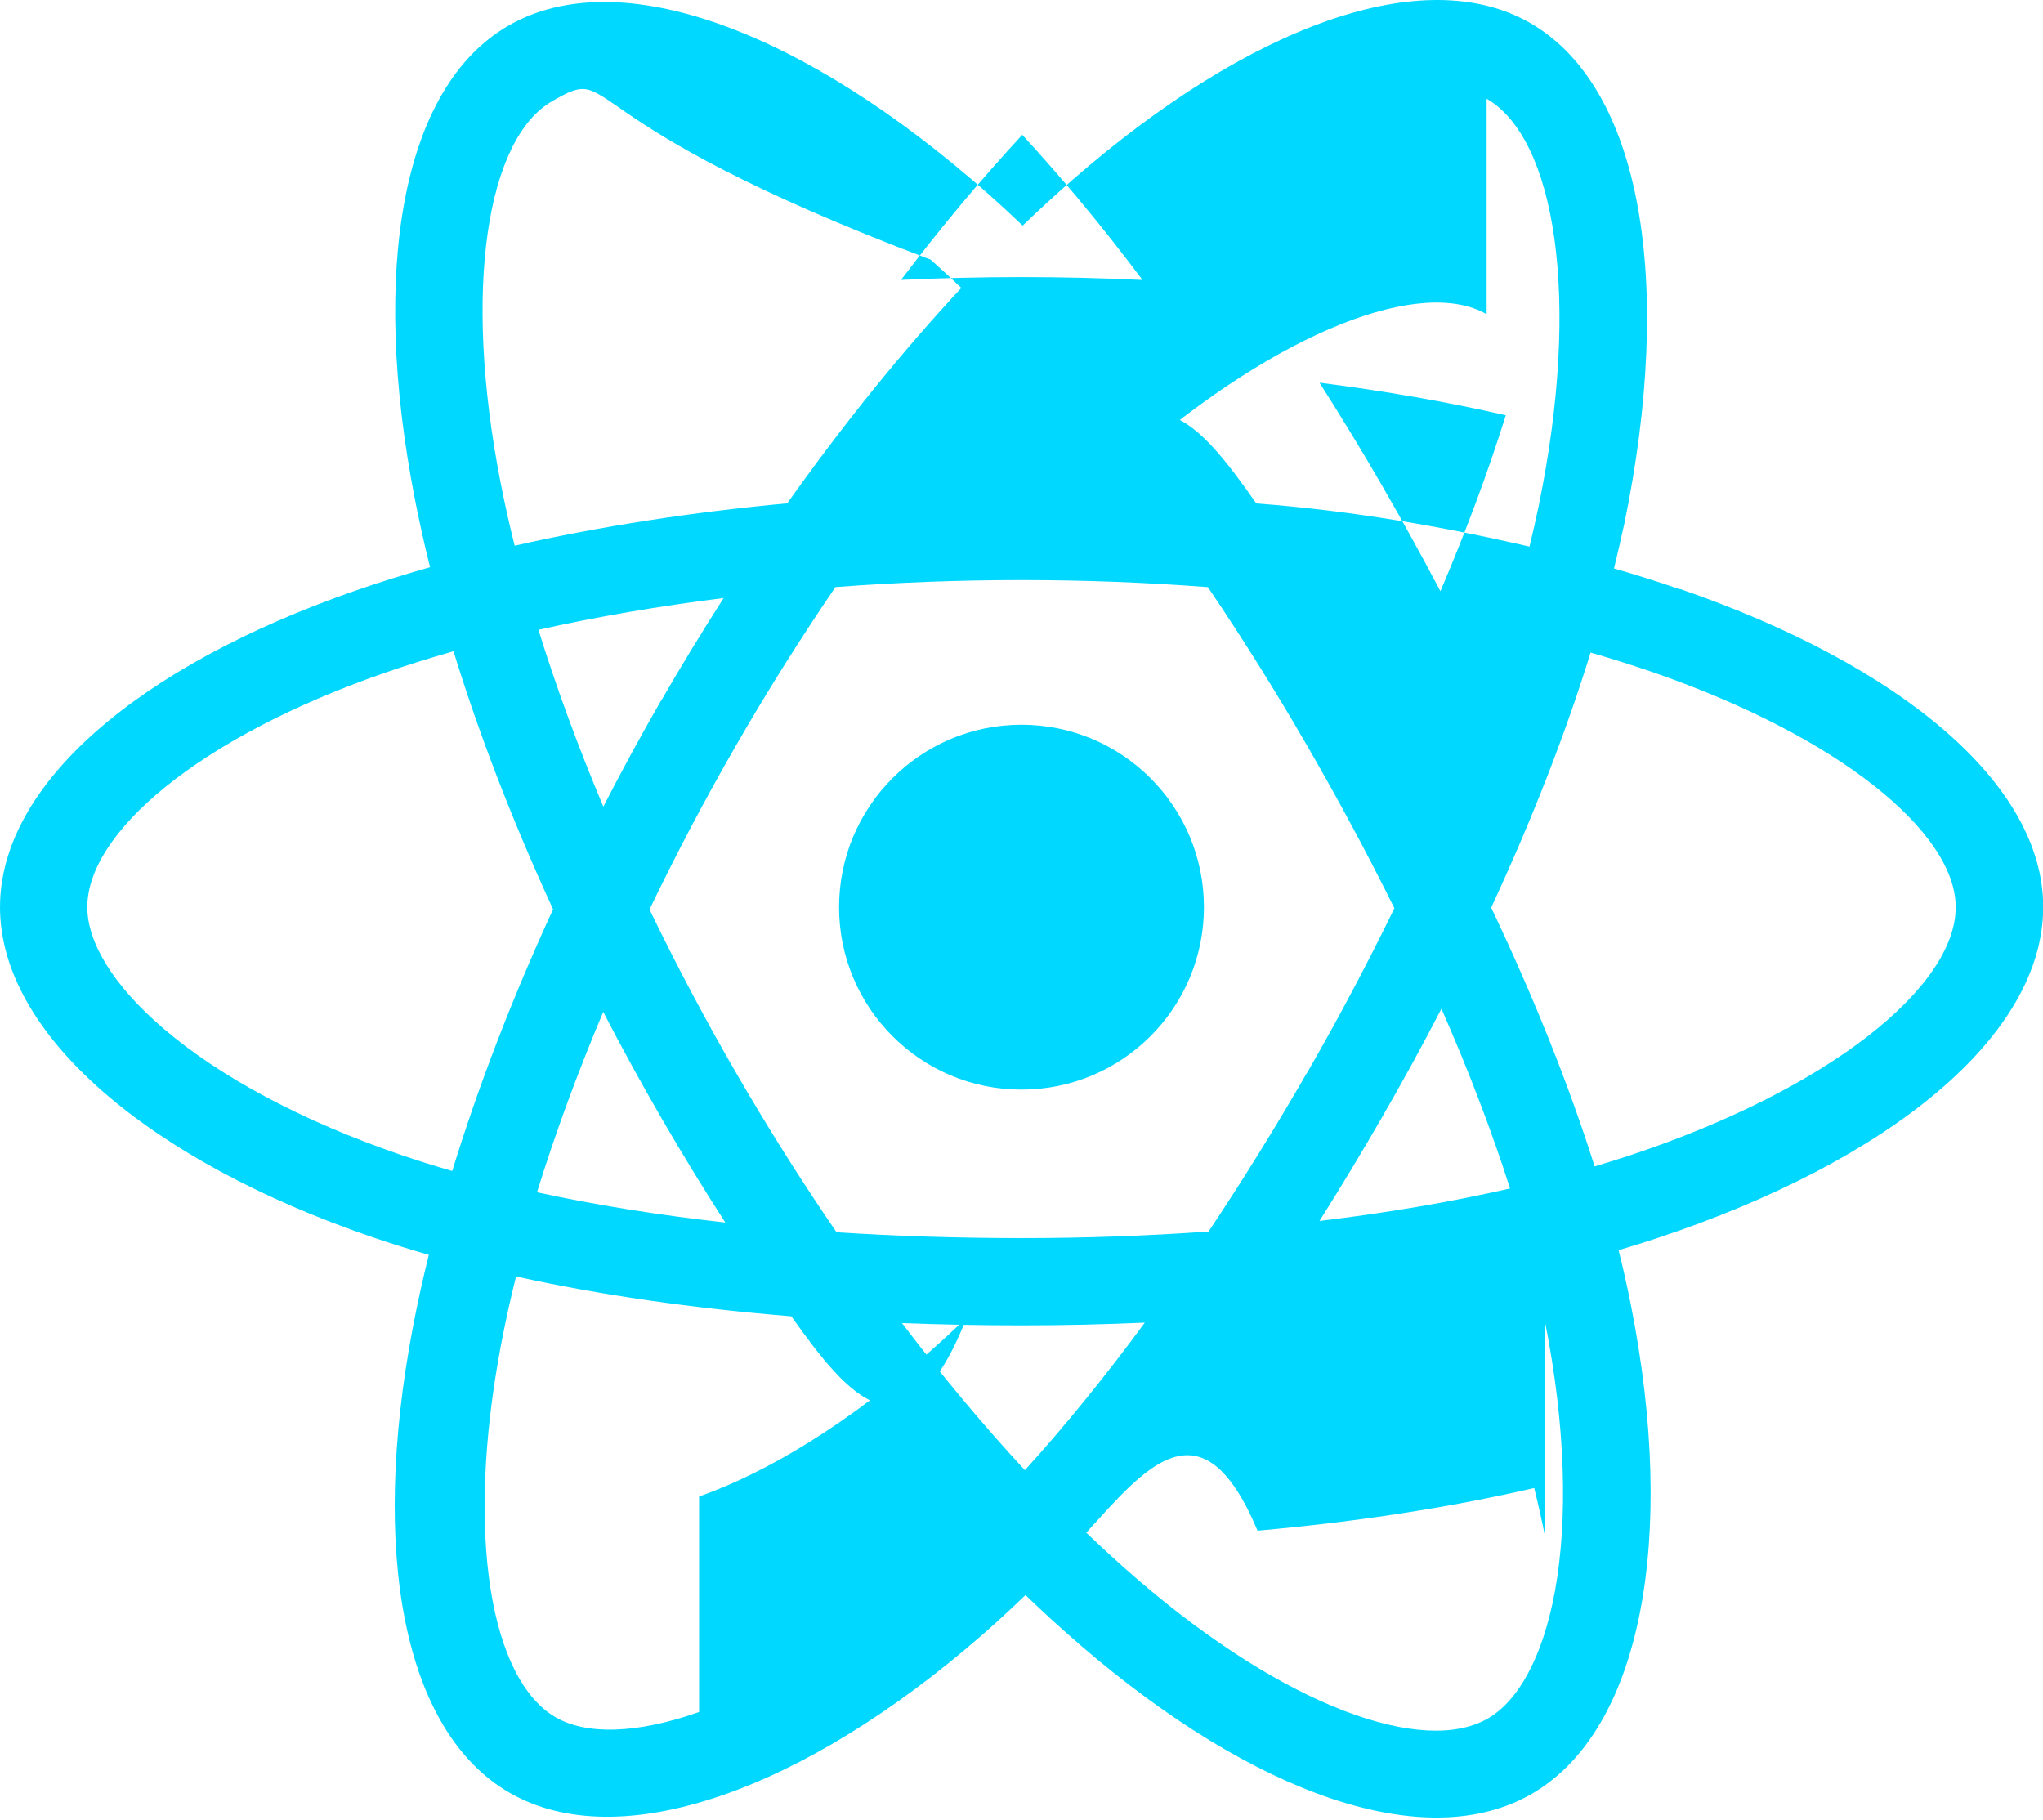
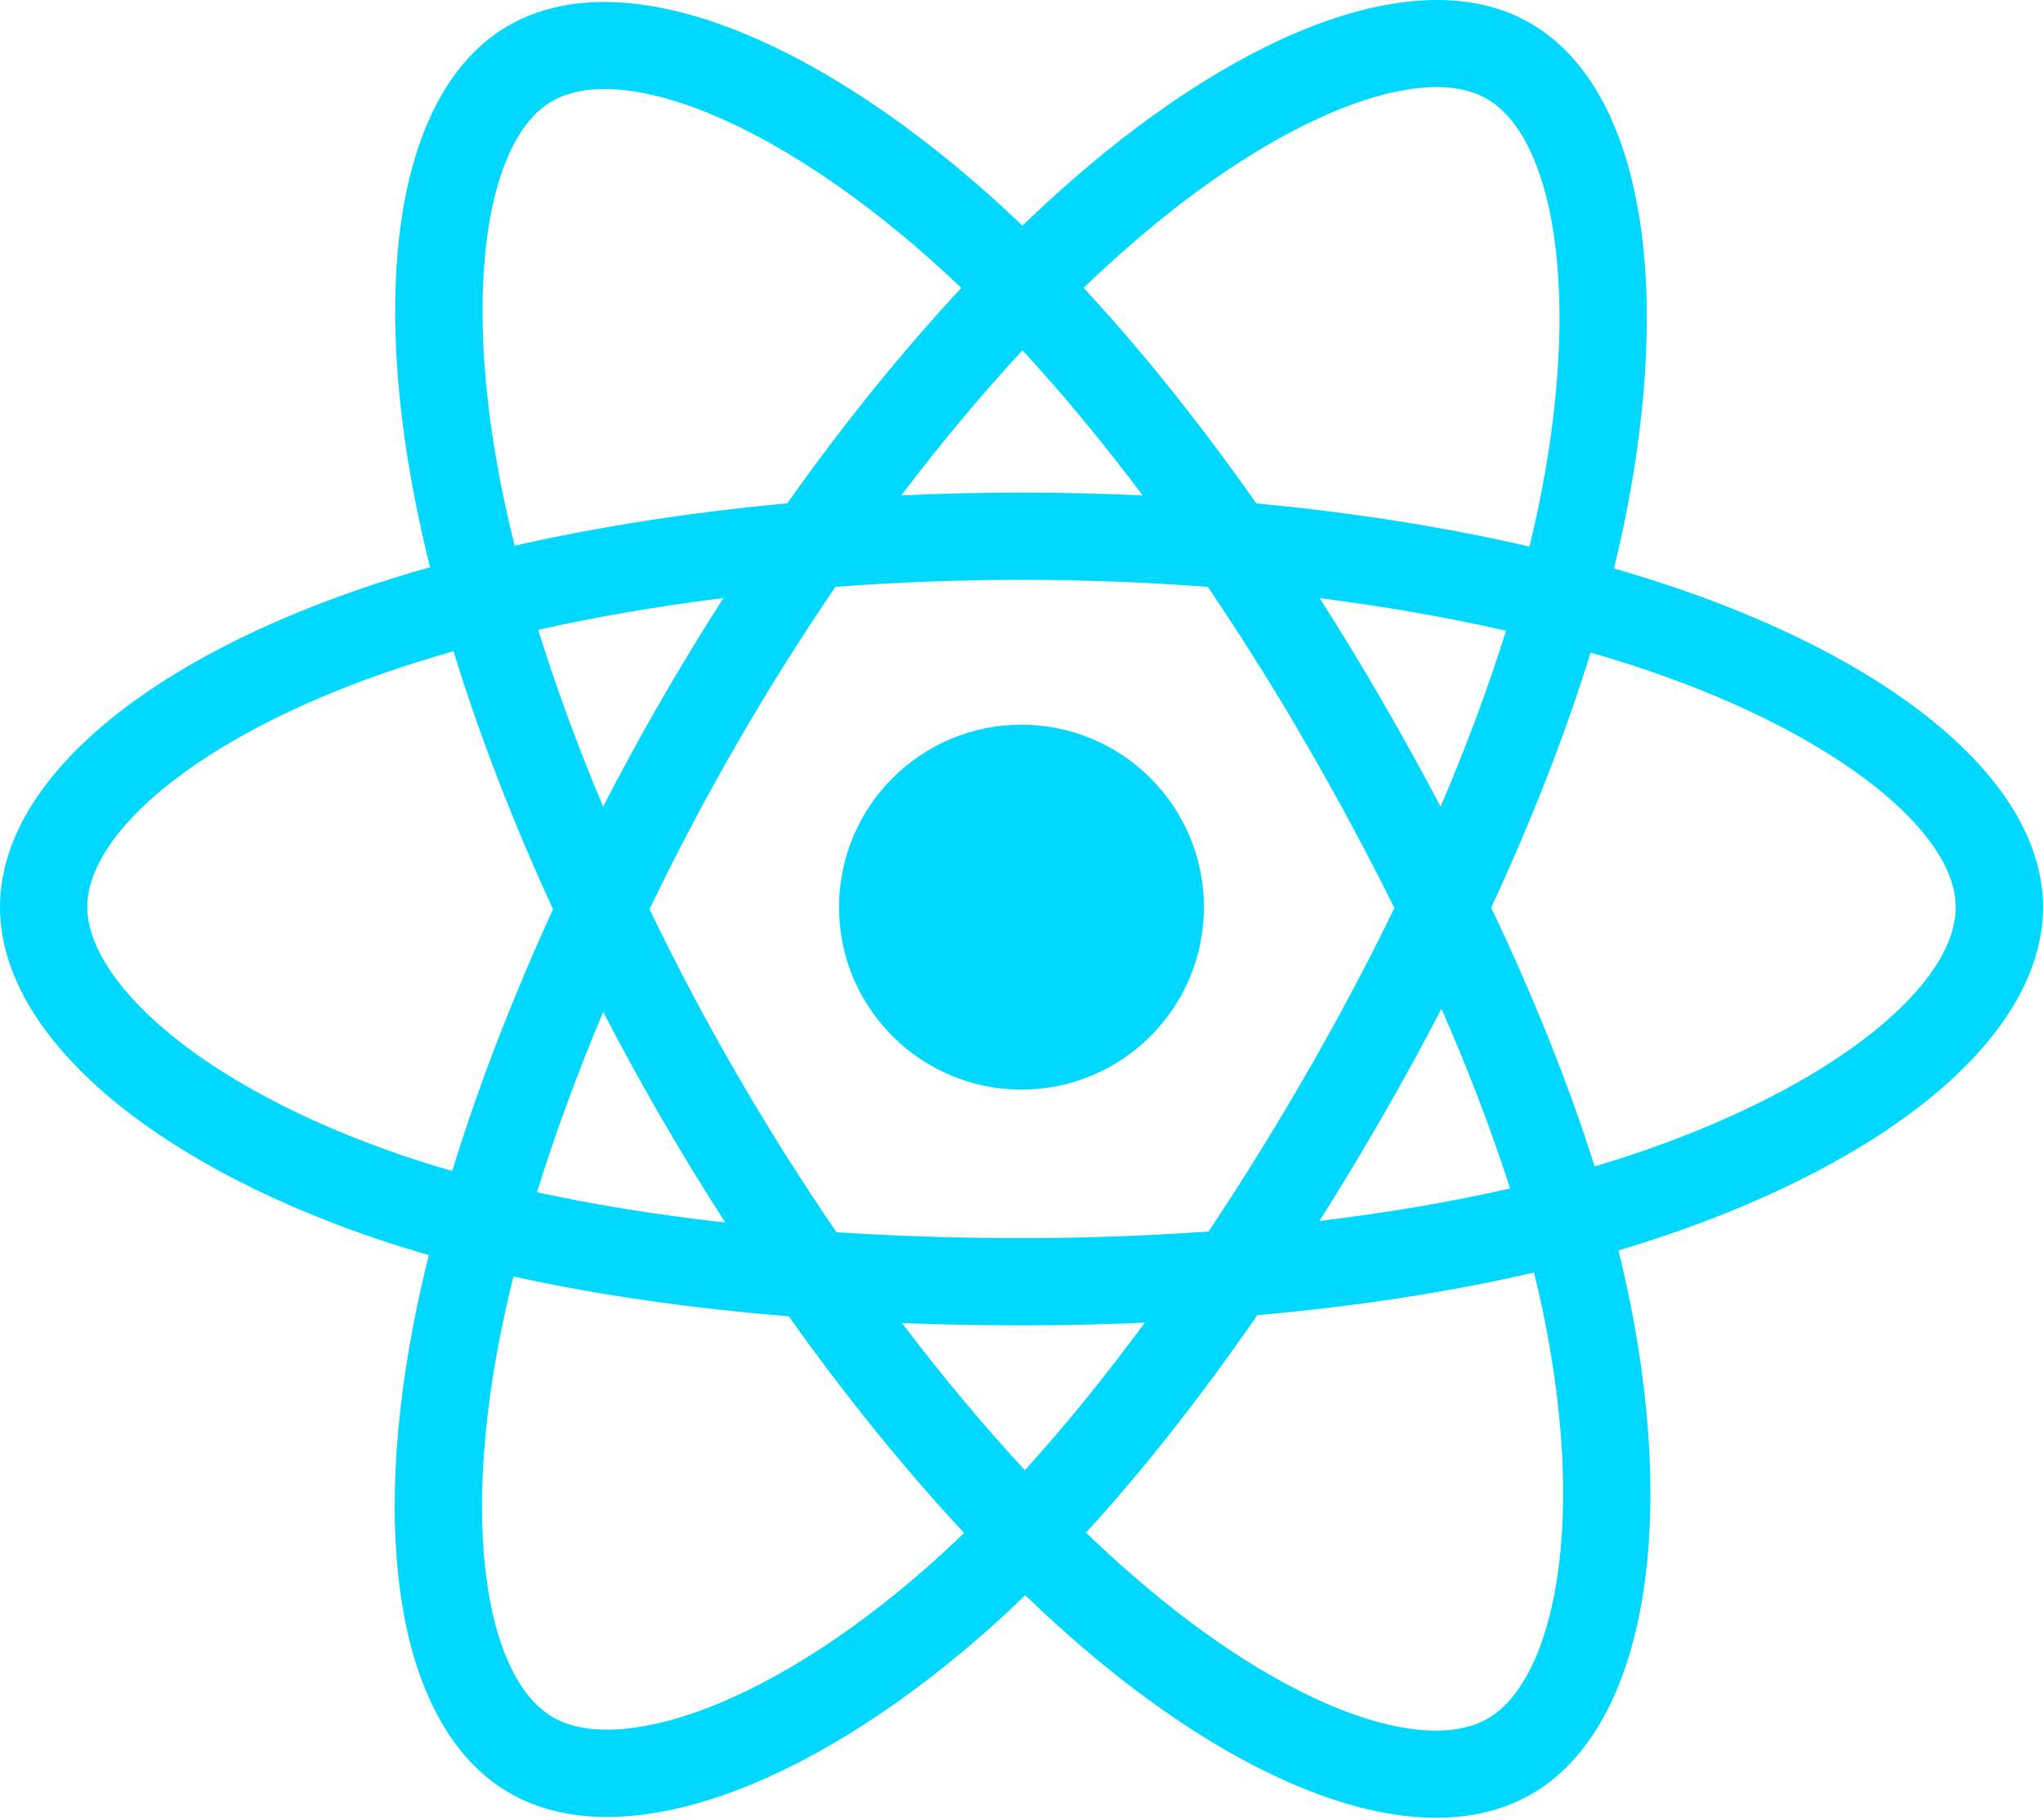
<svg xmlns="http://www.w3.org/2000/svg" aria-hidden="true" role="img" class="iconify iconify--logos" width="35.93" height="32" preserveAspectRatio="xMidYMid meet" viewBox="0 0 256 228">
-   <path fill="#00D8FF" d="M210.483 73.824a171.49 171.49 0 0 0-8.24-2.597c.465-1.9.893-3.777 1.3-5.621c6.238-30.281 2.16-54.676-11.769-62.708c-13.355-7.7-35.196.329-57.254 19.526a171.23 171.23 0 0 0-6.375 5.848a155.866 155.866 0 0 0-4.241-3.917C100.759 3.829 77.587-4.822 63.673 3.233C50.33 10.957 46.379 33.89 51.995 62.588a170.974 170.974 0 0 0 1.892 8.48c-3.28.932-6.445 1.924-9.474 2.98C17.309 83.498 0 98.307 0 113.668c0 15.865 18.582 31.778 46.812 41.4a145.52 145.52 0 0 0 6.921 2.165a167.467 167.467 0 0 0-2.01 9.138c-5.354 28.2-1.173 50.591 12.134 58.266c13.744 7.926 36.812-.22 59.3-19.855a145.567 145.567 0 0 0 5.342-4.923a168.064 168.064 0 0 0 6.92 6.314c21.758 18.722 43.246 26.282 56.54 18.586c13.731-7.949 18.194-32.003 12.4-61.268a145.016 145.016 0 0 0-1.535-6.842c1.62-.48 3.21-.974 4.76-1.488c29.348-9.723 48.443-25.443 48.443-41.52c0-15.417-17.868-30.326-45.517-39.844Zm-6.365 70.984c-1.4.463-2.836.91-4.3 1.345c-3.24-10.257-7.612-21.163-12.963-32.432c5.106-11 9.31-21.767 12.459-31.957c2.619.758 5.16 1.557 7.61 2.4c23.69 8.156 38.14 20.213 38.14 29.504c0 9.896-15.606 22.743-40.946 31.14Zm-10.514 20.834c2.562 12.94 2.9 24.64 1.23 33.787c-1.524 8.219-4.59 13.698-8.382 15.893c-8.067 4.67-25.32-1.4-43.9-17.412a156.726 156.726 0 0 1-6.437-5.87c7.214-7.889 14.423-17.06 21.459-.246c12.376-1.098 24.068-2.894 34.671-5.345a134.17 134.17 0 0 1 1.386 6.193ZM87.6 214.515c-7.882 2.783-14.16 2.863-17.955.675c-8.075-4.657-11.432-22.636-6.853-46.752a156.923 156.923 0 0 1 1.869-8.499c10.486 2.32 22.093 3.988 34.498 4.994c7.084 9.967 14.501 19.128 21.976 .15a134.668 134.668 0 0 1-4.877 4.492c-9.933 8.682-19.886 14.842-28.658 17.94ZM50.35 144.747c-12.483-4.267-22.792-9.812-29.858-15.863c-6.35-5.437-9.555-10.836-9.555-15.216c0-9.322 13.897-21.212 37.076-29.293c2.813-.98 5.757-1.905 8.812-2.773c3.204 10.42 7.406 21.315 12.477 32.332c-5.137 11.18-9.399 22.249-12.634 32.792a134.718 134.718 0 0 1-6.318-1.979Zm12.378-84.26c-4.811-24.587-1.616-43.134 6.425-47.789c8.564-4.958 .502 2.111 47.463 19.835a144.318 144.318 0 0 1 3.841 3.545c-7.438 7.987-14.787 17.08-21.808 26.988c-12.04 1.116-23.565 2.908-34.161 5.309a160.342 160.342 0 0 1-1.76-7.887Zm110.4 .268a347.8 347.8 0 0 0-7.785-12.803c8.168 1.033 15.994 2.404 23.343 4.08c-2.206 7.072-4.956 14.465-8.193 22.045a381.151 381.151 0 0 0-7.365-13.322Zm-45.032-43.861c5.044 5.465 10.096 11.566 15.065 18.186a322.04 322.04 0 0 0-30.257-.006c4.974-6.559 10.069-12.652 15.192-18.18ZM82.802 87.83a323.167 323.167 0 0 0-7.2 13.238c-3.184-7.553-5.909-14.98-8.134-22.152c7.304-1.634 15.093-2.97 23.209-3.984a321.524 321.524 0 0 0-7.848 12.897Zm8.081 65.352c-8.385-.936-16.291-2.203-23.593-3.793c2.26-7.3 5.045-14.885 8.298-22.6a321.187 321.187 0 0 0 7.257 13.246c2.594 4.48 5.28 8.868 8.038 13.147Zm37.542 31.03c-5.184-5.592-10.354-11.779-15.403-18.433c4.902.192 9.899.29 14.978.29c5.218 0 10.376-.117 15.453-.343c-4.985 6.774-10.018 12.97-15.028 18.486Zm52.198-57.817c3.422 7.8 6.306 15.345 8.596 22.52c-7.422 1.694-15.436 3.058-23.88 4.071a382.417 382.417 0 0 0 7.859-13.026a347.403 347.403 0 0 0 7.425-13.565Zm-16.898 8.101a358.557 358.557 0 0 1-12.281 19.815a329.4 329.4 0 0 1-23.444.823c-7.967 0-15.716-.248-23.178-.732a310.202 310.202 0 0 1-12.513-19.846h.001a307.41 307.41 0 0 1-10.923-20.6a310.8 310.8 0 0 1 10.89-20.637l-.001.001a307.318 307.318 0 0 1 12.413-19.761c7.613-.576 15.42-.876 23.31-.876H128c7.926 0 15.743.303 23.354.883a329.357 329.357 0 0 1 12.335 19.695a358.489 358.489 0 0 1 11.036 20.54a329.472 329.472 0 0 1-11 20.722Zm22.56-122.124c8.572 4.944 11.906 24.881 6.52 51.026c-.344 1.668-.73 3.367-1.15 5.09c-10.622-2.452-22.155-4.5-34.23-5.408c-7.034-10.017-14.323-19.124-21.64-.008a160.789 160.789 0 0 1 5.888-5.4c18.9-16.447 36.564-22.941 44.612-18.3ZM128 90.808c12.625 0 22.86 10.235 22.86 22.86s-10.235 22.86-22.86 22.86s-22.86-10.235-22.86-22.86s10.235-22.86 22.86-22.86Z" />
+   <path fill="#00D8FF" d="M210.483 73.824a171.49 171.49 0 0 0-8.24-2.597c.465-1.9.893-3.777 1.273-5.621c6.238-30.281 2.16-54.676-11.769-62.708c-13.355-7.7-35.196.329-57.254 19.526a171.23 171.23 0 0 0-6.375 5.848a155.866 155.866 0 0 0-4.241-3.917C100.759 3.829 77.587-4.822 63.673 3.233C50.33 10.957 46.379 33.89 51.995 62.588a170.974 170.974 0 0 0 1.892 8.48c-3.28.932-6.445 1.924-9.474 2.98C17.309 83.498 0 98.307 0 113.668c0 15.865 18.582 31.778 46.812 41.427a145.52 145.52 0 0 0 6.921 2.165a167.467 167.467 0 0 0-2.01 9.138c-5.354 28.2-1.173 50.591 12.134 58.266c13.744 7.926 36.812-.22 59.273-19.855a145.567 145.567 0 0 0 5.342-4.923a168.064 168.064 0 0 0 6.92 6.314c21.758 18.722 43.246 26.282 56.54 18.586c13.731-7.949 18.194-32.003 12.4-61.268a145.016 145.016 0 0 0-1.535-6.842c1.62-.48 3.21-.974 4.76-1.488c29.348-9.723 48.443-25.443 48.443-41.52c0-15.417-17.868-30.326-45.517-39.844Zm-6.365 70.984c-1.4.463-2.836.91-4.3 1.345c-3.24-10.257-7.612-21.163-12.963-32.432c5.106-11 9.31-21.767 12.459-31.957c2.619.758 5.16 1.557 7.61 2.4c23.69 8.156 38.14 20.213 38.14 29.504c0 9.896-15.606 22.743-40.946 31.14Zm-10.514 20.834c2.562 12.94 2.927 24.64 1.23 33.787c-1.524 8.219-4.59 13.698-8.382 15.893c-8.067 4.67-25.32-1.4-43.927-17.412a156.726 156.726 0 0 1-6.437-5.87c7.214-7.889 14.423-17.06 21.459-27.246c12.376-1.098 24.068-2.894 34.671-5.345a134.17 134.17 0 0 1 1.386 6.193ZM87.276 214.515c-7.882 2.783-14.16 2.863-17.955.675c-8.075-4.657-11.432-22.636-6.853-46.752a156.923 156.923 0 0 1 1.869-8.499c10.486 2.32 22.093 3.988 34.498 4.994c7.084 9.967 14.501 19.128 21.976 27.15a134.668 134.668 0 0 1-4.877 4.492c-9.933 8.682-19.886 14.842-28.658 17.94ZM50.35 144.747c-12.483-4.267-22.792-9.812-29.858-15.863c-6.35-5.437-9.555-10.836-9.555-15.216c0-9.322 13.897-21.212 37.076-29.293c2.813-.98 5.757-1.905 8.812-2.773c3.204 10.42 7.406 21.315 12.477 32.332c-5.137 11.18-9.399 22.249-12.634 32.792a134.718 134.718 0 0 1-6.318-1.979Zm12.378-84.26c-4.811-24.587-1.616-43.134 6.425-47.789c8.564-4.958 27.502 2.111 47.463 19.835a144.318 144.318 0 0 1 3.841 3.545c-7.438 7.987-14.787 17.08-21.808 26.988c-12.04 1.116-23.565 2.908-34.161 5.309a160.342 160.342 0 0 1-1.76-7.887Zm110.427 27.268a347.8 347.8 0 0 0-7.785-12.803c8.168 1.033 15.994 2.404 23.343 4.08c-2.206 7.072-4.956 14.465-8.193 22.045a381.151 381.151 0 0 0-7.365-13.322Zm-45.032-43.861c5.044 5.465 10.096 11.566 15.065 18.186a322.04 322.04 0 0 0-30.257-.006c4.974-6.559 10.069-12.652 15.192-18.18ZM82.802 87.83a323.167 323.167 0 0 0-7.227 13.238c-3.184-7.553-5.909-14.98-8.134-22.152c7.304-1.634 15.093-2.97 23.209-3.984a321.524 321.524 0 0 0-7.848 12.897Zm8.081 65.352c-8.385-.936-16.291-2.203-23.593-3.793c2.26-7.3 5.045-14.885 8.298-22.6a321.187 321.187 0 0 0 7.257 13.246c2.594 4.48 5.28 8.868 8.038 13.147Zm37.542 31.03c-5.184-5.592-10.354-11.779-15.403-18.433c4.902.192 9.899.29 14.978.29c5.218 0 10.376-.117 15.453-.343c-4.985 6.774-10.018 12.97-15.028 18.486Zm52.198-57.817c3.422 7.8 6.306 15.345 8.596 22.52c-7.422 1.694-15.436 3.058-23.88 4.071a382.417 382.417 0 0 0 7.859-13.026a347.403 347.403 0 0 0 7.425-13.565Zm-16.898 8.101a358.557 358.557 0 0 1-12.281 19.815a329.4 329.4 0 0 1-23.444.823c-7.967 0-15.716-.248-23.178-.732a310.202 310.202 0 0 1-12.513-19.846h.001a307.41 307.41 0 0 1-10.923-20.627a310.278 310.278 0 0 1 10.89-20.637l-.001.001a307.318 307.318 0 0 1 12.413-19.761c7.613-.576 15.42-.876 23.31-.876H128c7.926 0 15.743.303 23.354.883a329.357 329.357 0 0 1 12.335 19.695a358.489 358.489 0 0 1 11.036 20.54a329.472 329.472 0 0 1-11 20.722Zm22.56-122.124c8.572 4.944 11.906 24.881 6.52 51.026c-.344 1.668-.73 3.367-1.15 5.09c-10.622-2.452-22.155-4.275-34.23-5.408c-7.034-10.017-14.323-19.124-21.64-27.008a160.789 160.789 0 0 1 5.888-5.4c18.9-16.447 36.564-22.941 44.612-18.3ZM128 90.808c12.625 0 22.86 10.235 22.86 22.86s-10.235 22.86-22.86 22.86s-22.86-10.235-22.86-22.86s10.235-22.86 22.86-22.86Z" />
</svg>
